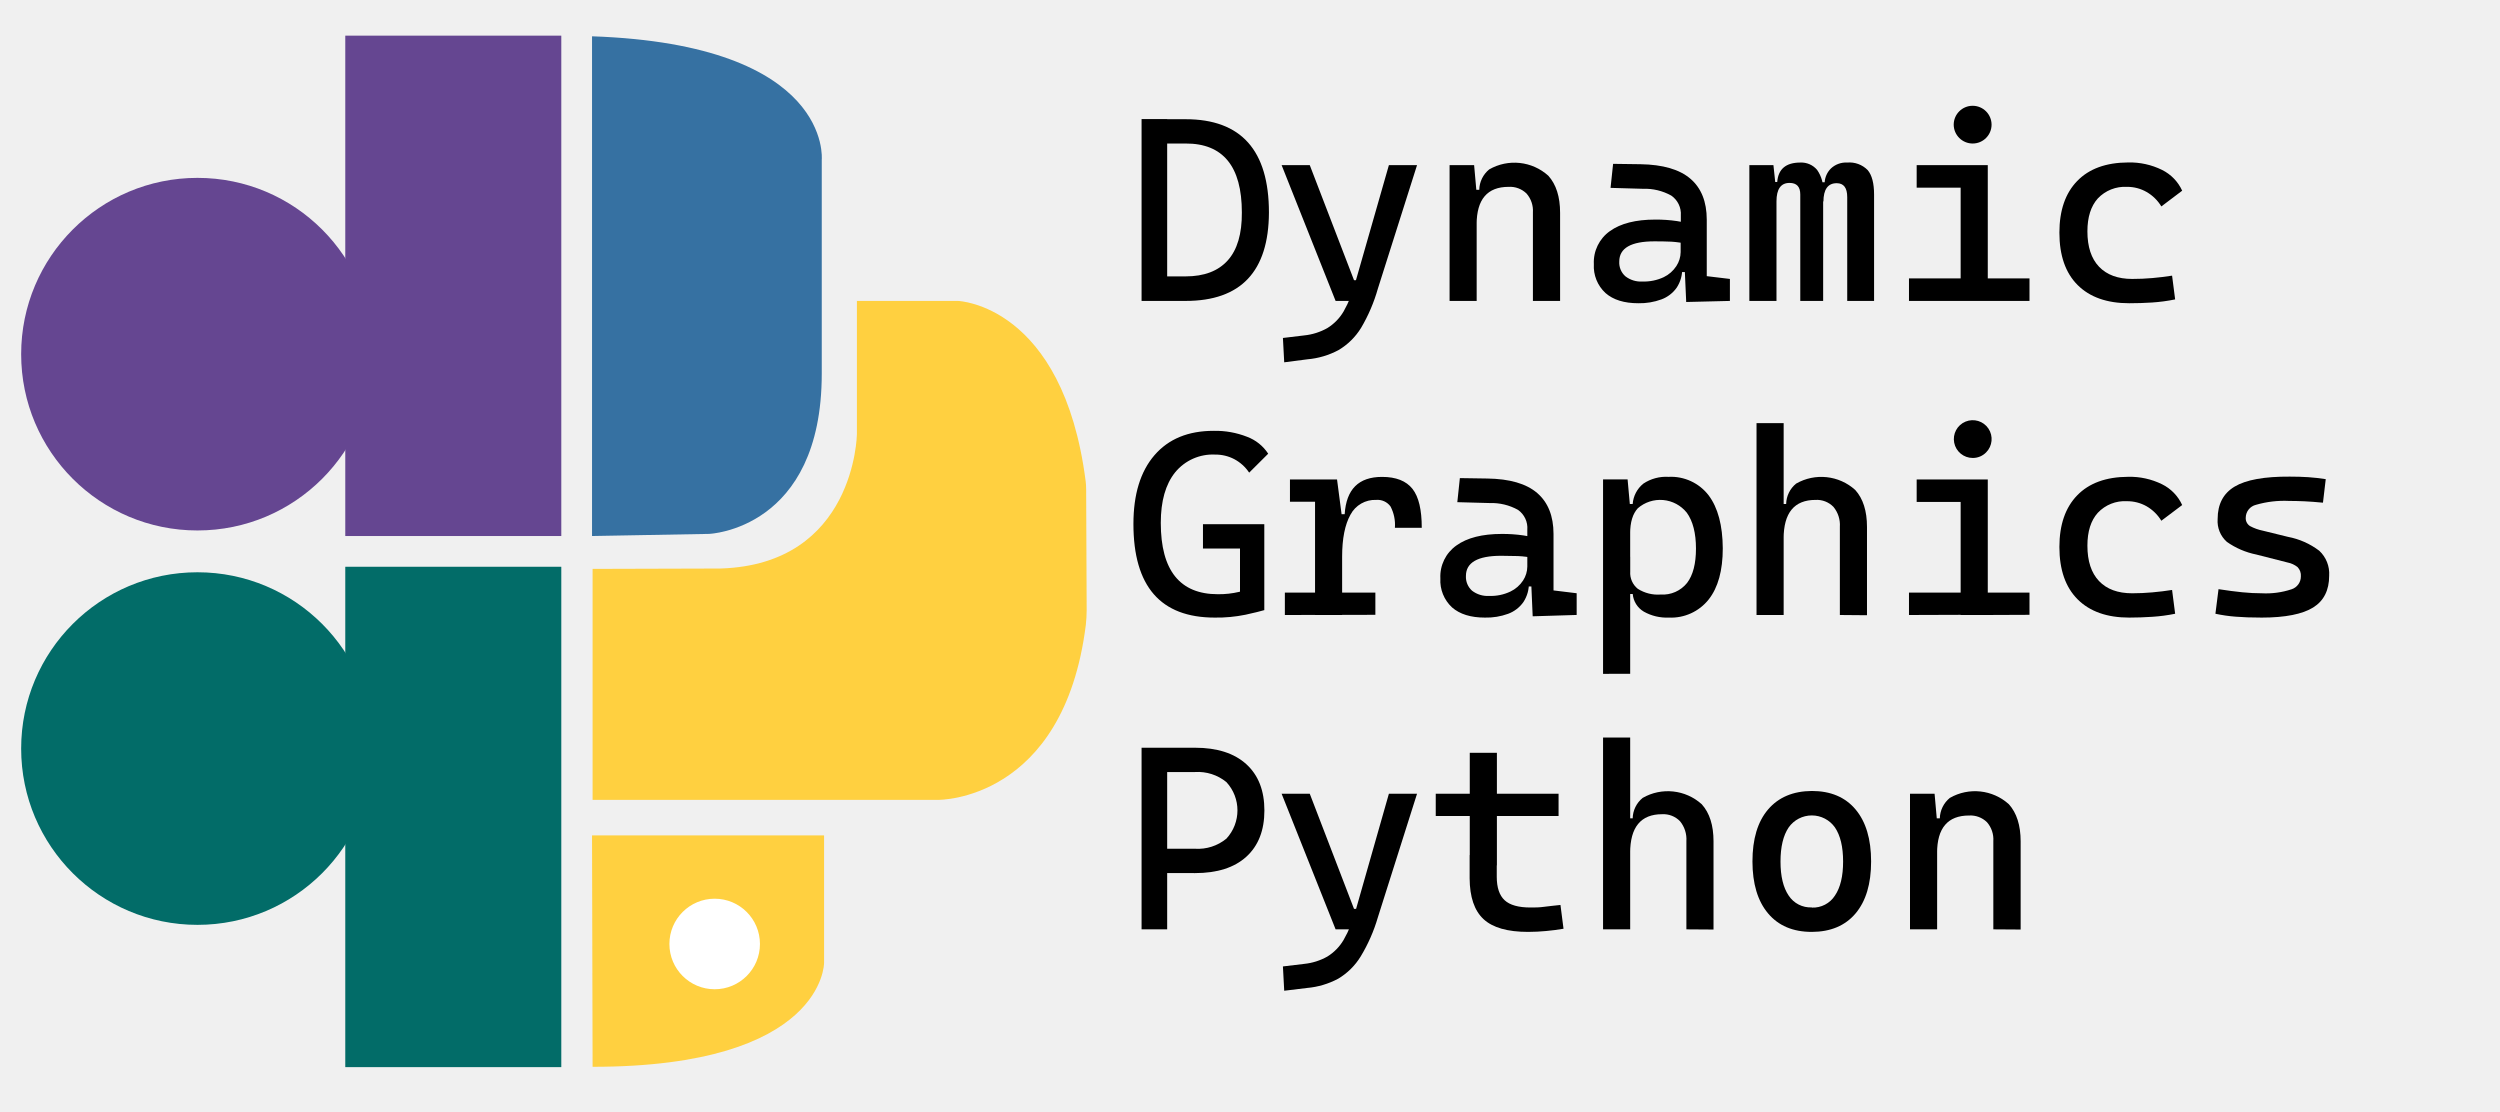
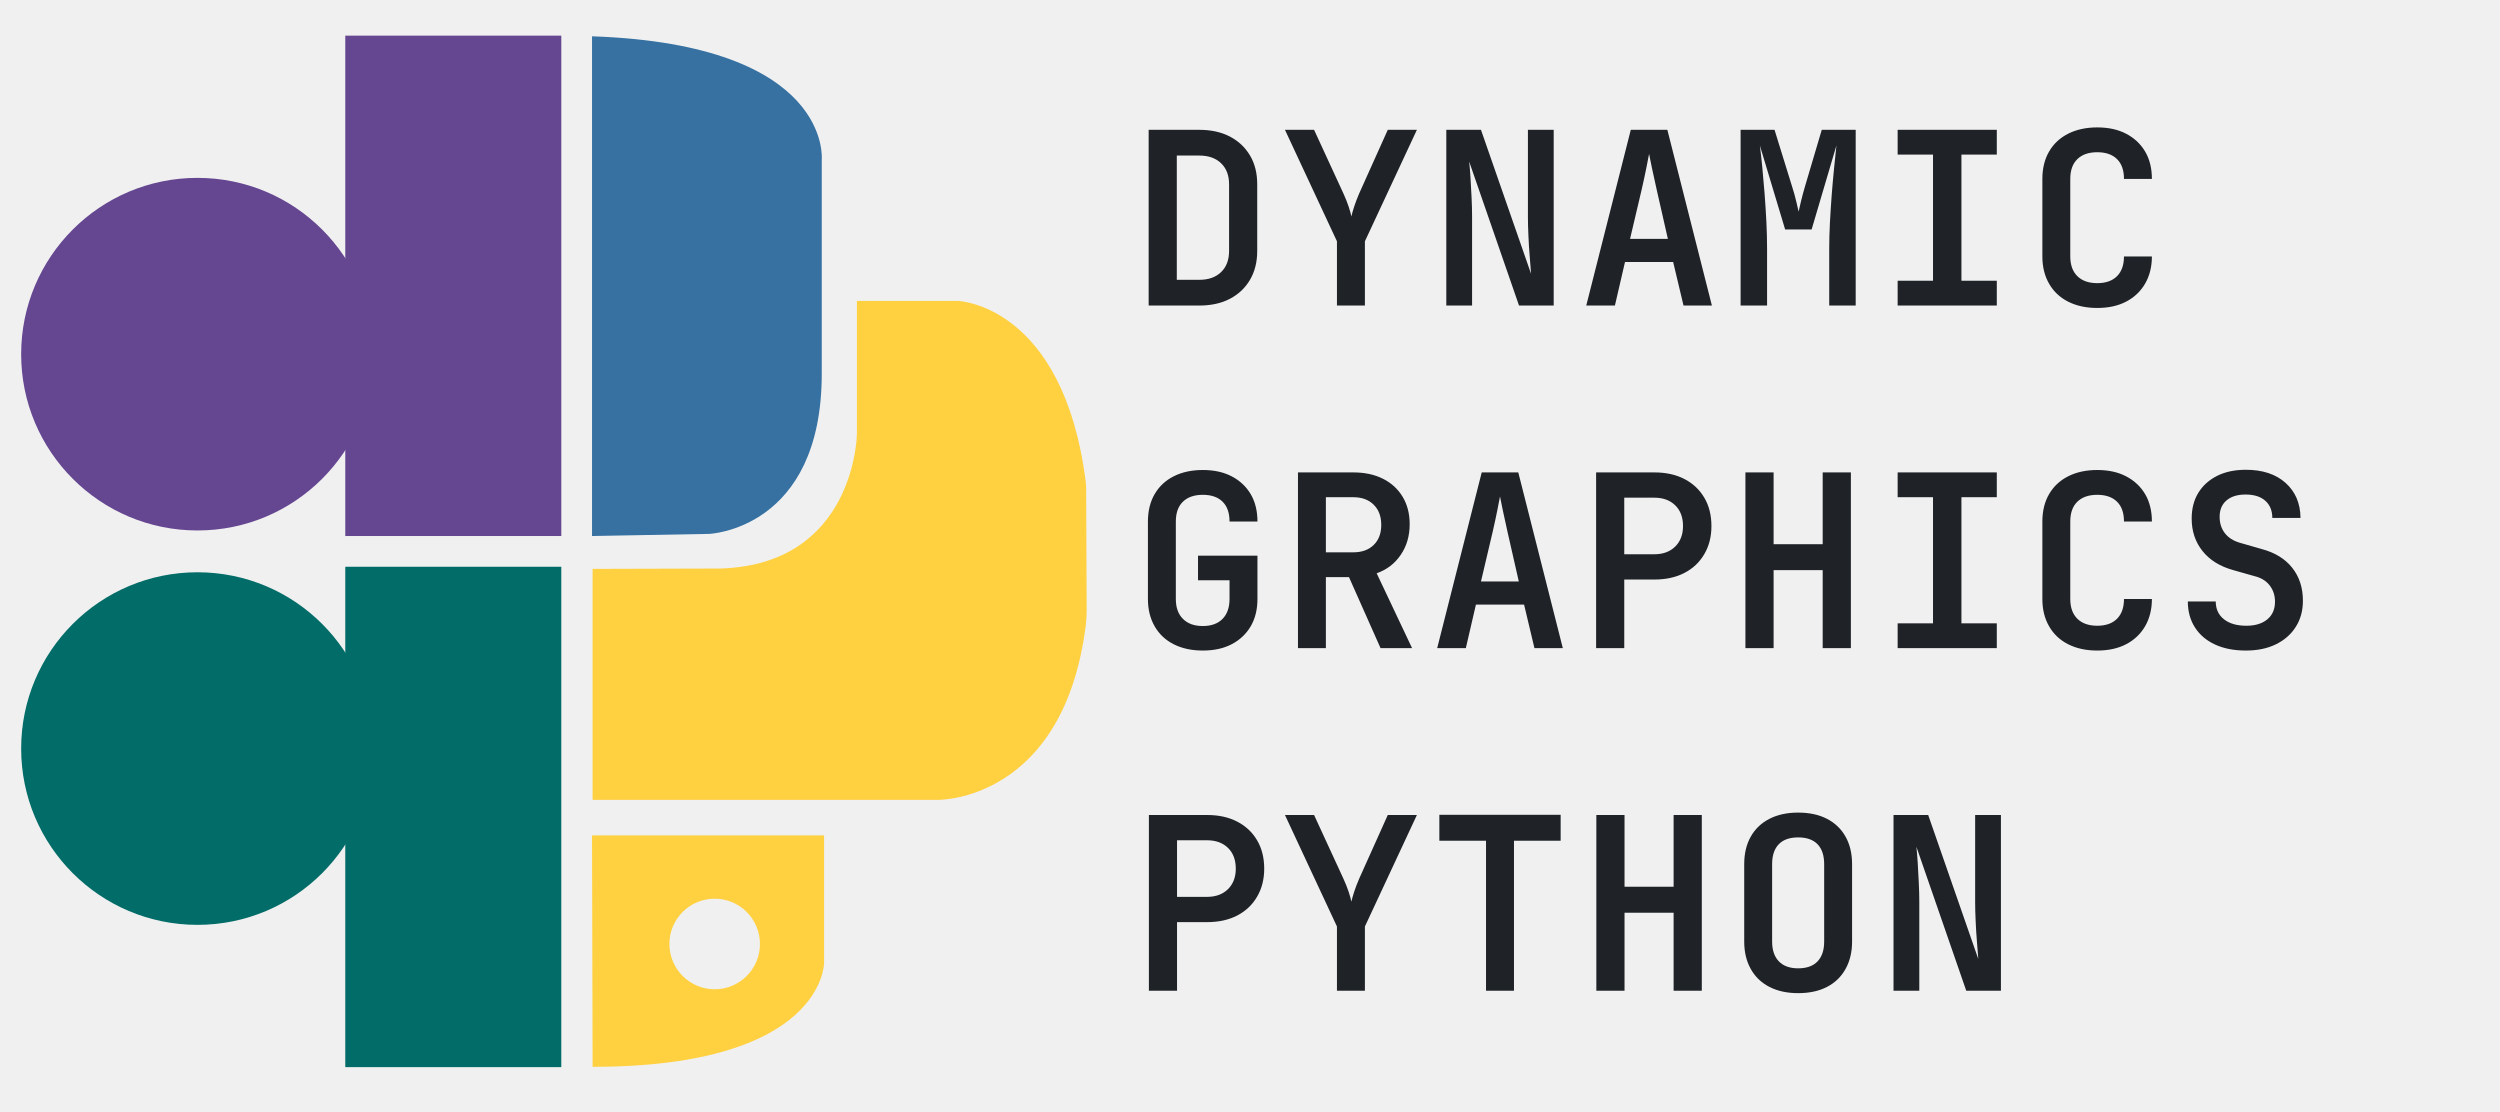
<svg xmlns="http://www.w3.org/2000/svg" viewBox="0 0 540 240">
  <defs>
-     <style>.a{fill:#654691;}.b{fill:#3671a2;}.c{fill:#ffd040;}.d{fill:#fff;}.e{fill:#026c68;}</style>
+     <style>.a{fill:#654691;}.b{fill:#3671a2;}.c{fill:#ffd040;}.e{fill:#026c68;}.t{fill:#1f2328;}</style>
  </defs>
  <circle class="a" cx="42.65" cy="76.5" r="38.08" />
  <rect class="a" x="74.58" y="7.7" width="46.66" height="108.08" />
  <path class="b" d="M127.88,7.84V115.78l25.28-.46s24.34-.89,24.34-34.62V34.5S179.9,9.64,127.88,7.84Z" />
-   <path class="c" d="M127.88,180.45H178V208s.07,22.43-50,22.43" />
+   <path class="c" d="M127.88,180.45H178V208s.07,22.43-50,22.43ZM144.59,203.9a9.78,9.78,0,1,0,19.56,0a9.78,9.78,0,1,0,-19.56,0Z" fill-rule="evenodd" />
  <path class="c" d="M155.6,122.8c29.14-.88,29.49-29,29.49-29V65h21.83s22.71.74,27.59,39a14.22,14.22,0,0,1,.1,1.73l.11,26.07a30.46,30.46,0,0,1-.18,3.17c-4.77,38.15-31.86,37.8-31.86,37.8H128V122.88Z" />
-   <circle class="d" cx="154.37" cy="203.9" r="9.78" />
  <circle class="e" cx="42.65" cy="161.69" r="38.08" />
  <rect class="e" x="74.58" y="122.42" width="46.66" height="108.08" />
-   <path d="M246.58,65V25.72h5.53V65Zm5.14,0V59.7h4.37q6,0,9.1-3.45t3.05-10.36q0-7.48-3.05-11.2T256.09,31h-4.26l-.66-5.25h4.92q18,0,18,20.17Q274,65,256.09,65Z" />
-   <path d="M288.49,65,276.83,35.67h6.08l9.56,24.86h.89V65Zm-11.1,13.26L277.11,73l4.59-.55a12.82,12.82,0,0,0,5-1.58,10.39,10.39,0,0,0,3.52-3.6A25.82,25.82,0,0,0,292.75,61L300,35.67h6.08l-8.46,26.68A35.7,35.7,0,0,1,294,70.81a14.25,14.25,0,0,1-4.86,4.8,17.46,17.46,0,0,1-6.73,2Z" />
-   <path d="M313.11,65V35.67h5.3l.55,6.18V65Zm18,0V45.89a5.67,5.67,0,0,0-1.38-4.09,5.11,5.11,0,0,0-3.87-1.44q-6.9,0-6.91,8.12L317.25,41h2.27a5.84,5.84,0,0,1,2.15-4.41,10.93,10.93,0,0,1,12.77,1.37q2.54,2.82,2.54,8V65Z" />
-   <path d="M353.88,65.5c-3.05,0-5.42-.73-7.1-2.21a7.88,7.88,0,0,1-2.51-6.24,8.24,8.24,0,0,1,3.47-7.13q3.47-2.49,9.79-2.49a31.09,31.09,0,0,1,4.68.32,16.25,16.25,0,0,1,3.66,1l-1.21,4A21.18,21.18,0,0,0,361,52.2c-1.18-.05-2.39-.07-3.62-.07q-7.62,0-7.62,4.37a3.94,3.94,0,0,0,1.31,3.17,5.47,5.47,0,0,0,3.71,1.14,10.09,10.09,0,0,0,4.58-.94,6.71,6.71,0,0,0,2.74-2.41,5.6,5.6,0,0,0,.92-3v-3.2l1.71,7.51h-2.32l.94-.88a7.24,7.24,0,0,1-1.18,4.24,7,7,0,0,1-3.3,2.54A13.66,13.66,0,0,1,353.88,65.5Zm10.34-.27-.39-8.68-.77-2.43V46.55a4.81,4.81,0,0,0-2.06-4.3,11.7,11.7,0,0,0-6.12-1.47l-7-.2.55-5.19,5.92.08q7.26.12,10.78,3.14t3.53,8.82V59.65l5,.6V65Z" />
-   <path d="M377.86,65V35.67h5.2l.66,6.18V65Zm11,0V42c0-1.66-.77-2.49-2.32-2.49q-2.82,0-2.82,4L382,39.31h1.88q.33-4.2,5-4.2a4.46,4.46,0,0,1,3.61,1.58,7.37,7.37,0,0,1,1.31,4.78V65ZM399,65V42.57c0-2-.76-3-2.27-3q-2.86,0-2.87,4l-2-4.2h2.27a4.6,4.6,0,0,1,1.37-3A4.75,4.75,0,0,1,399,35.11a5.52,5.52,0,0,1,4.42,1.63q1.38,1.63,1.38,5.28V65Z" />
-   <path d="M412.34,65V60.14h11.71V65ZM414,40.53V35.67h15.36v4.86ZM426.1,31A4.1,4.1,0,0,1,422,26.94a4.09,4.09,0,1,1,8.18,0A4.08,4.08,0,0,1,426.1,31ZM423.5,65V37.32h5.86V65Zm5.31,0V60.14h9.56V65Z" />
-   <path d="M459.91,65.5q-7.2,0-11.14-3.93t-3.94-11.32q0-7.19,3.85-11.16t11-4A15.72,15.72,0,0,1,467,36.7a9.32,9.32,0,0,1,4.35,4.49l-4.5,3.4a8.87,8.87,0,0,0-3.18-3.12,8.35,8.35,0,0,0-4.23-1.11,8.07,8.07,0,0,0-6.31,2.5q-2.25,2.51-2.25,7.12c0,3.33.84,5.88,2.51,7.63s4.06,2.64,7.16,2.64c1.47,0,2.93-.06,4.38-.19s2.86-.3,4.24-.52l.66,5.13a36,36,0,0,1-4.95.67C463.22,65.45,461.55,65.5,459.91,65.5Z" />
-   <path d="M262.39,133.4q-8.79,0-13.18-5.06t-4.39-15.17q0-9.58,4.55-14.85t12.8-5.26a18.67,18.67,0,0,1,7.21,1.29A9.3,9.3,0,0,1,273.93,98l-4.11,4.09a8.85,8.85,0,0,0-3.19-2.9,8.68,8.68,0,0,0-4.13-1,10.5,10.5,0,0,0-8.68,3.85q-3.09,3.85-3.09,10.9,0,7.71,3.09,11.56t9.23,3.85a18.9,18.9,0,0,0,4.63-.51q2-.51,3.27-.87l2.16,4.81c-.78.24-2.14.57-4.08,1A30.87,30.87,0,0,1,262.39,133.4Zm-2.55-14.92v-5.25h13.1v5.25Zm8,13.26V113.23h5.25v18.51Z" />
-   <path d="M277.53,132.84V128h19.55v4.8Zm1.1-24.47v-4.81h9.78l.55,4.81Zm5.42,24.47V103.56h4.75l1.1,8.4v20.88Zm5.85-12.59-1.71-9.18h2.26c.34-5.37,3-8.06,8.07-8.06q4.53,0,6.58,2.59c1.36,1.74,2,4.53,2,8.4h-5.8a8.55,8.55,0,0,0-.95-4.61,3.46,3.46,0,0,0-3.08-1.41,6,6,0,0,0-5.57,3.19C290.51,113.3,289.9,116.32,289.9,120.25Z" />
-   <path d="M320.73,133.4q-4.58,0-7.1-2.21a7.91,7.91,0,0,1-2.51-6.25,8.2,8.2,0,0,1,3.47-7.12q3.46-2.49,9.79-2.49a31.09,31.09,0,0,1,4.68.32,17.12,17.12,0,0,1,3.66.95l-1.21,4a20.26,20.26,0,0,0-3.62-.49c-1.18,0-2.39-.06-3.62-.06-5.08,0-7.63,1.45-7.63,4.36a4,4,0,0,0,1.32,3.18,5.52,5.52,0,0,0,3.71,1.13,9.89,9.89,0,0,0,4.57-.94,6.73,6.73,0,0,0,2.75-2.4,5.62,5.62,0,0,0,.91-3v-3.21l1.72,7.51H329.3l.94-.88a7.29,7.29,0,0,1-1.18,4.24,7,7,0,0,1-3.3,2.54A13.65,13.65,0,0,1,320.73,133.4Zm10.33-.28-.38-8.68L329.9,122v-7.57a4.78,4.78,0,0,0-2-4.29,11.75,11.75,0,0,0-6.12-1.48l-7-.19.55-5.2,5.91.09q7.27.1,10.79,3.13t3.53,8.83v12.21l5,.61v4.69Z" />
-   <path d="M346.26,145.55v-42h5.3l.56,6.19v35.8Zm14.2-12.15a10.13,10.13,0,0,1-5.4-1.29,4.91,4.91,0,0,1-2.39-3.8h-2.54l2-8.06v3.2a4.39,4.39,0,0,0,1.63,3.73,8.08,8.08,0,0,0,4.94,1.24,6.73,6.73,0,0,0,5.71-2.51c1.28-1.68,1.92-4.15,1.92-7.43s-.66-5.94-2-7.76a7.36,7.36,0,0,0-10.57-.93c-1.1,1.21-1.65,3-1.65,5.48l-1.72-6.41h2.27a6.23,6.23,0,0,1,2.31-4.4A8.82,8.82,0,0,1,360.4,103a10.25,10.25,0,0,1,8.67,4q3,4,3.05,11.43,0,7.2-3.05,11.06A10.37,10.37,0,0,1,360.46,133.4Z" />
-   <path d="M379.41,132.84V91.4h5.86v41.44Zm18,0V113.78a6.11,6.11,0,0,0-1.38-4.29,5,5,0,0,0-3.87-1.51q-6.9,0-6.9,8.4l-1.71-7.52h2.26a5.83,5.83,0,0,1,2.15-4.4,10.93,10.93,0,0,1,12.77,1.37c1.69,1.87,2.54,4.53,2.54,8v19.06Z" />
-   <path d="M412.34,132.84V128h11.71v4.8ZM414,108.42v-4.86h15.36v4.86Zm12.1-9.5a4.08,4.08,0,1,1,2.9-1.2A4,4,0,0,1,426.1,98.92Zm-2.6,33.92V105.22h5.86v27.62Zm5.31,0V128h9.56v4.8Z" />
-   <path d="M459.91,133.4q-7.2,0-11.14-3.94t-3.94-11.31q0-7.19,3.85-11.16t11-4A15.72,15.72,0,0,1,467,104.6a9.28,9.28,0,0,1,4.35,4.49l-4.5,3.39a9,9,0,0,0-3.18-3.12,8.45,8.45,0,0,0-4.23-1.1,8,8,0,0,0-6.31,2.5q-2.25,2.49-2.25,7.11,0,5,2.51,7.64c1.68,1.76,4.06,2.64,7.16,2.64,1.47,0,2.93-.07,4.38-.2s2.86-.3,4.24-.52l.66,5.14a36,36,0,0,1-4.95.66C463.22,133.34,461.55,133.4,459.91,133.4Z" />
-   <path d="M488.54,133.4c-2.21,0-4.11-.07-5.68-.2a32.34,32.34,0,0,1-4.33-.63l.67-5.31c1.93.3,3.64.52,5.12.67s2.89.22,4.22.22a17.45,17.45,0,0,0,6.45-.87,2.91,2.91,0,0,0,2-2.78,2.59,2.59,0,0,0-.71-2,4.94,4.94,0,0,0-2.16-1l-6.75-1.72a16.88,16.88,0,0,1-6.36-2.73,6,6,0,0,1-2-4.95q0-4.8,3.68-7t11.9-2.15q2.13,0,4,.12c1.23.08,2.48.23,3.77.43l-.6,5.08c-1.5-.14-2.81-.25-4-.3s-2.25-.08-3.34-.08a21.84,21.84,0,0,0-7.13.84,2.89,2.89,0,0,0-2.21,2.75,2,2,0,0,0,.92,1.84,10.17,10.17,0,0,0,2.79,1l5.41,1.33a16.14,16.14,0,0,1,6.76,3,6.77,6.77,0,0,1,2.14,5.39c0,3.15-1.16,5.44-3.46,6.87S493.62,133.4,488.54,133.4Z" />
-   <path d="M246.58,200.74V161.51h5.53v39.23Zm4.87-12.16v-5.25h6.68a9.69,9.69,0,0,0,6.77-2.18,9,9,0,0,0,0-12.22,9.73,9.73,0,0,0-6.77-2.17h-6.57v-5.25h6.57q7.15,0,11.07,3.55c2.6,2.37,3.91,5.69,3.91,10s-1.31,7.64-3.91,10-6.3,3.53-11.07,3.53Z" />
-   <path d="M288.49,200.74l-11.66-29.29h6.08l9.56,24.87h.89v4.42ZM277.39,214l-.28-5.25,4.59-.55a12.82,12.82,0,0,0,5-1.58,10.39,10.39,0,0,0,3.52-3.6,26,26,0,0,0,2.57-6.26L300,171.45h6.08l-8.46,26.69a35.42,35.42,0,0,1-3.71,8.45,14.2,14.2,0,0,1-4.86,4.81,17.46,17.46,0,0,1-6.73,2Z" />
-   <path d="M310.12,176.26v-4.81h26.53v4.81Zm7.35,10.66V162.61h5.86v24.31Zm12.6,14.37q-6.66,0-9.63-2.76t-3-8.84v-5h5.86v4.7q0,3.48,1.7,5.06c1.13,1.05,3,1.57,5.59,1.57.92,0,1.9,0,2.93-.15s2.21-.24,3.54-.4l.66,5.14c-1.29.22-2.55.38-3.77.49S331.45,201.29,330.07,201.29Z" />
-   <path d="M346.26,200.74V159.3h5.86v41.44Zm18,0V181.68a6.14,6.14,0,0,0-1.38-4.3,5,5,0,0,0-3.87-1.51q-6.9,0-6.9,8.4l-1.72-7.51h2.27a5.84,5.84,0,0,1,2.15-4.41,10.93,10.93,0,0,1,12.77,1.37q2.54,2.82,2.54,8v19.06Z" />
-   <path d="M391.35,201.29q-6.09,0-9.45-4t-3.37-11.21q0-7.28,3.37-11.23t9.45-4q6.11,0,9.46,4t3.35,11.23q0,7.23-3.35,11.21T391.35,201.29Zm0-5.25a5.64,5.64,0,0,0,5-2.6q1.76-2.59,1.76-7.34c0-3.19-.59-5.64-1.76-7.37a6.11,6.11,0,0,0-10,0c-1.17,1.73-1.76,4.18-1.76,7.37s.59,5.61,1.76,7.34A5.65,5.65,0,0,0,391.35,196Z" />
-   <path d="M412.56,200.74V171.45h5.31l.55,6.19v23.1Zm18,0V181.68a5.65,5.65,0,0,0-1.38-4.09,5.1,5.1,0,0,0-3.86-1.44q-6.91,0-6.91,8.12l-1.71-7.51H419a5.88,5.88,0,0,1,2.16-4.41,10.91,10.91,0,0,1,12.76,1.37q2.53,2.82,2.54,8v19.06Z" />
+   <path class="t" d="M248.11 66V28.04H259.03Q262.88 28.04 265.66 29.5Q268.44 30.95 270 33.58Q271.56 36.2 271.56 39.79V54.2Q271.56 57.78 270 60.44Q268.44 63.09 265.66 64.54Q262.88 66 259.03 66ZM254.19 60.44H259.03Q262.04 60.44 263.76 58.77Q265.48 57.11 265.48 54.2V39.79Q265.48 36.93 263.76 35.27Q262.04 33.6 259.03 33.6H254.19ZM288.78 66V52.12L277.55 28.04H283.84L290.19 41.82Q290.86 43.28 291.31 44.63Q291.75 45.98 291.9 46.76Q292.06 45.98 292.5 44.63Q292.94 43.28 293.57 41.82L299.76 28.04H306.05L294.82 52.12V66ZM312.4 66V28.04H319.89L330.71 59.14Q330.6 57.58 330.42 55.42Q330.24 53.26 330.14 50.95Q330.03 48.63 330.03 46.81V28.04H335.6V66H328.11L317.34 34.9Q317.5 36.31 317.63 38.39Q317.76 40.47 317.86 42.68Q317.97 44.89 317.97 46.76V66ZM342.63 66 352.25 28.04H360.15L369.77 66H363.64L361.4 56.59H351L348.82 66ZM352.09 51.6H360.26L357.86 41.04Q357.24 38.34 356.8 36.2Q356.36 34.07 356.2 33.24Q356.04 34.07 355.63 36.18Q355.21 38.28 354.59 40.99ZM375.97 66V28.04H383.3L387.05 40.16Q387.62 41.92 387.98 43.46Q388.35 44.99 388.5 45.72Q388.66 44.99 389.02 43.46Q389.39 41.92 389.91 40.16L393.5 28.04H400.83V66H395.11V53.73Q395.11 51.18 395.26 48.16Q395.42 45.15 395.65 42.08Q395.89 39.01 396.17 36.23Q396.46 33.45 396.67 31.42L391.31 49.57H385.59L380.13 31.42Q380.39 33.4 380.65 36.07Q380.91 38.75 381.15 41.79Q381.38 44.84 381.54 47.9Q381.69 50.97 381.69 53.73V66ZM409.89 66V60.64H417.53V33.4H409.89V28.04H431.31V33.4H423.67V60.64H431.31V66ZM453.01 66.52Q449.42 66.52 446.74 65.17Q444.06 63.82 442.61 61.29Q441.15 58.77 441.15 55.39V38.65Q441.15 35.22 442.61 32.72Q444.06 30.22 446.74 28.87Q449.42 27.52 453.01 27.52Q456.65 27.52 459.27 28.9Q461.9 30.28 463.36 32.75Q464.81 35.22 464.81 38.65H458.78Q458.78 35.84 457.27 34.36Q455.76 32.88 453.01 32.88Q450.25 32.88 448.72 34.36Q447.18 35.84 447.18 38.65V55.39Q447.18 58.15 448.72 59.66Q450.25 61.16 453.01 61.16Q455.76 61.16 457.27 59.66Q458.78 58.15 458.78 55.39H464.81Q464.81 58.72 463.36 61.24Q461.9 63.76 459.27 65.14Q456.65 66.52 453.01 66.52Z" />
+   <path class="t" d="M259.81 140.52Q256.22 140.52 253.54 139.17Q250.86 137.82 249.41 135.29Q247.95 132.77 247.95 129.39V112.65Q247.95 109.22 249.41 106.72Q250.86 104.22 253.54 102.87Q256.22 101.52 259.81 101.52Q263.45 101.52 266.07 102.9Q268.7 104.28 270.16 106.75Q271.61 109.22 271.61 112.65H265.58Q265.58 109.84 264.07 108.36Q262.56 106.88 259.81 106.88Q257.05 106.88 255.52 108.36Q253.98 109.84 253.98 112.65V129.39Q253.98 132.15 255.52 133.68Q257.05 135.22 259.81 135.22Q262.56 135.22 264.07 133.68Q265.58 132.15 265.58 129.34V125.34H258.77V120.03H271.61V129.39Q271.61 132.77 270.16 135.27Q268.7 137.76 266.07 139.14Q263.45 140.52 259.81 140.52ZM280.36 140V102.04H292.32Q296.01 102.04 298.74 103.42Q301.47 104.8 302.98 107.32Q304.49 109.84 304.49 113.22Q304.49 117.02 302.56 119.85Q300.64 122.68 297.36 123.83L305.01 140H298.2L291.38 124.66H286.39V140ZM286.39 119.3H292.32Q295.08 119.3 296.71 117.72Q298.35 116.13 298.35 113.38Q298.35 110.62 296.71 109.01Q295.08 107.4 292.32 107.4H286.39ZM310.43 140 320.05 102.04H327.95L337.57 140H331.44L329.2 130.59H318.8L316.62 140ZM319.89 125.6H328.06L325.66 115.04Q325.04 112.34 324.6 110.2Q324.16 108.07 324 107.24Q323.84 108.07 323.43 110.18Q323.01 112.28 322.39 114.99ZM344.76 140V102.04H357.34Q361.09 102.04 363.84 103.47Q366.6 104.9 368.13 107.5Q369.67 110.1 369.67 113.64Q369.67 117.07 368.13 119.69Q366.6 122.32 363.84 123.75Q361.09 125.18 357.34 125.18H350.84V140ZM350.84 119.72H357.34Q360.15 119.72 361.84 118.06Q363.53 116.39 363.53 113.64Q363.53 110.78 361.84 109.14Q360.15 107.5 357.34 107.5H350.84ZM377.01 140V102.04H383.1V117.54H393.7V102.04H399.79V140H393.7V123.15H383.1V140ZM409.89 140V134.64H417.53V107.4H409.89V102.04H431.31V107.4H423.67V134.64H431.31V140ZM453.01 140.52Q449.42 140.52 446.74 139.17Q444.06 137.82 442.61 135.29Q441.15 132.77 441.15 129.39V112.65Q441.15 109.22 442.61 106.72Q444.06 104.22 446.74 102.87Q449.42 101.52 453.01 101.52Q456.65 101.52 459.27 102.9Q461.9 104.28 463.36 106.75Q464.81 109.22 464.81 112.65H458.78Q458.78 109.84 457.27 108.36Q455.76 106.88 453.01 106.88Q450.25 106.88 448.72 108.36Q447.18 109.84 447.18 112.65V129.39Q447.18 132.15 448.72 133.66Q450.25 135.16 453.01 135.16Q455.76 135.16 457.27 133.66Q458.78 132.15 458.78 129.39H464.81Q464.81 132.72 463.36 135.24Q461.9 137.76 459.27 139.14Q456.65 140.52 453.01 140.52ZM485.1 140.52Q481.26 140.52 478.45 139.22Q475.64 137.92 474.11 135.53Q472.57 133.14 472.57 129.91H478.6Q478.6 132.36 480.37 133.76Q482.14 135.16 485.21 135.16Q488.07 135.16 489.73 133.79Q491.4 132.41 491.4 129.96Q491.4 127.94 490.25 126.45Q489.11 124.97 486.98 124.45L482.4 123.15Q478.08 121.96 475.74 119.02Q473.4 116.08 473.4 112.02Q473.4 108.8 474.83 106.46Q476.26 104.12 478.89 102.79Q481.52 101.47 485.1 101.47Q490.51 101.47 493.68 104.3Q496.86 107.14 496.91 111.87H490.82Q490.82 109.53 489.32 108.18Q487.81 106.82 485.05 106.82Q482.4 106.82 480.92 108.1Q479.44 109.37 479.44 111.61Q479.44 113.69 480.55 115.14Q481.67 116.6 483.75 117.22L488.48 118.58Q492.8 119.72 495.11 122.63Q497.43 125.54 497.43 129.76Q497.43 132.98 495.89 135.4Q494.36 137.82 491.6 139.17Q488.85 140.52 485.1 140.52Z" />
+   <path class="t" d="M248.16 214V176.04H260.74Q264.49 176.04 267.24 177.47Q270 178.9 271.53 181.5Q273.07 184.1 273.07 187.64Q273.07 191.07 271.53 193.69Q270 196.32 267.24 197.75Q264.49 199.18 260.74 199.18H254.24V214ZM254.24 193.72H260.74Q263.55 193.72 265.24 192.06Q266.93 190.39 266.93 187.64Q266.93 184.78 265.24 183.14Q263.55 181.5 260.74 181.5H254.24ZM288.78 214V200.12L277.55 176.04H283.84L290.19 189.82Q290.86 191.28 291.31 192.63Q291.75 193.98 291.9 194.76Q292.06 193.98 292.5 192.63Q292.94 191.28 293.57 189.82L299.76 176.04H306.05L294.82 200.12V214ZM320.98 214V181.6H310.9V175.99H337.1V181.6H327.02V214ZM344.81 214V176.04H350.9V191.54H361.5V176.04H367.59V214H361.5V197.15H350.9V214ZM388.4 214.52Q384.81 214.52 382.19 213.17Q379.56 211.82 378.16 209.29Q376.75 206.77 376.75 203.39V186.65Q376.75 183.22 378.16 180.72Q379.56 178.22 382.19 176.87Q384.81 175.52 388.4 175.52Q392.04 175.52 394.64 176.87Q397.24 178.22 398.64 180.72Q400.05 183.22 400.05 186.65V203.39Q400.05 206.77 398.64 209.29Q397.24 211.82 394.64 213.17Q392.04 214.52 388.4 214.52ZM388.4 209.16Q391.16 209.16 392.59 207.66Q394.02 206.15 394.02 203.39V186.65Q394.02 183.84 392.59 182.36Q391.16 180.88 388.4 180.88Q385.64 180.88 384.21 182.36Q382.78 183.84 382.78 186.65V203.39Q382.78 206.15 384.24 207.66Q385.7 209.16 388.4 209.16ZM409 214V176.04H416.49L427.31 207.14Q427.2 205.58 427.02 203.42Q426.84 201.26 426.74 198.95Q426.63 196.63 426.63 194.81V176.04H432.2V214H424.71L413.94 182.9Q414.1 184.31 414.23 186.39Q414.36 188.47 414.46 190.68Q414.57 192.89 414.57 194.76V214Z" />
</svg>
